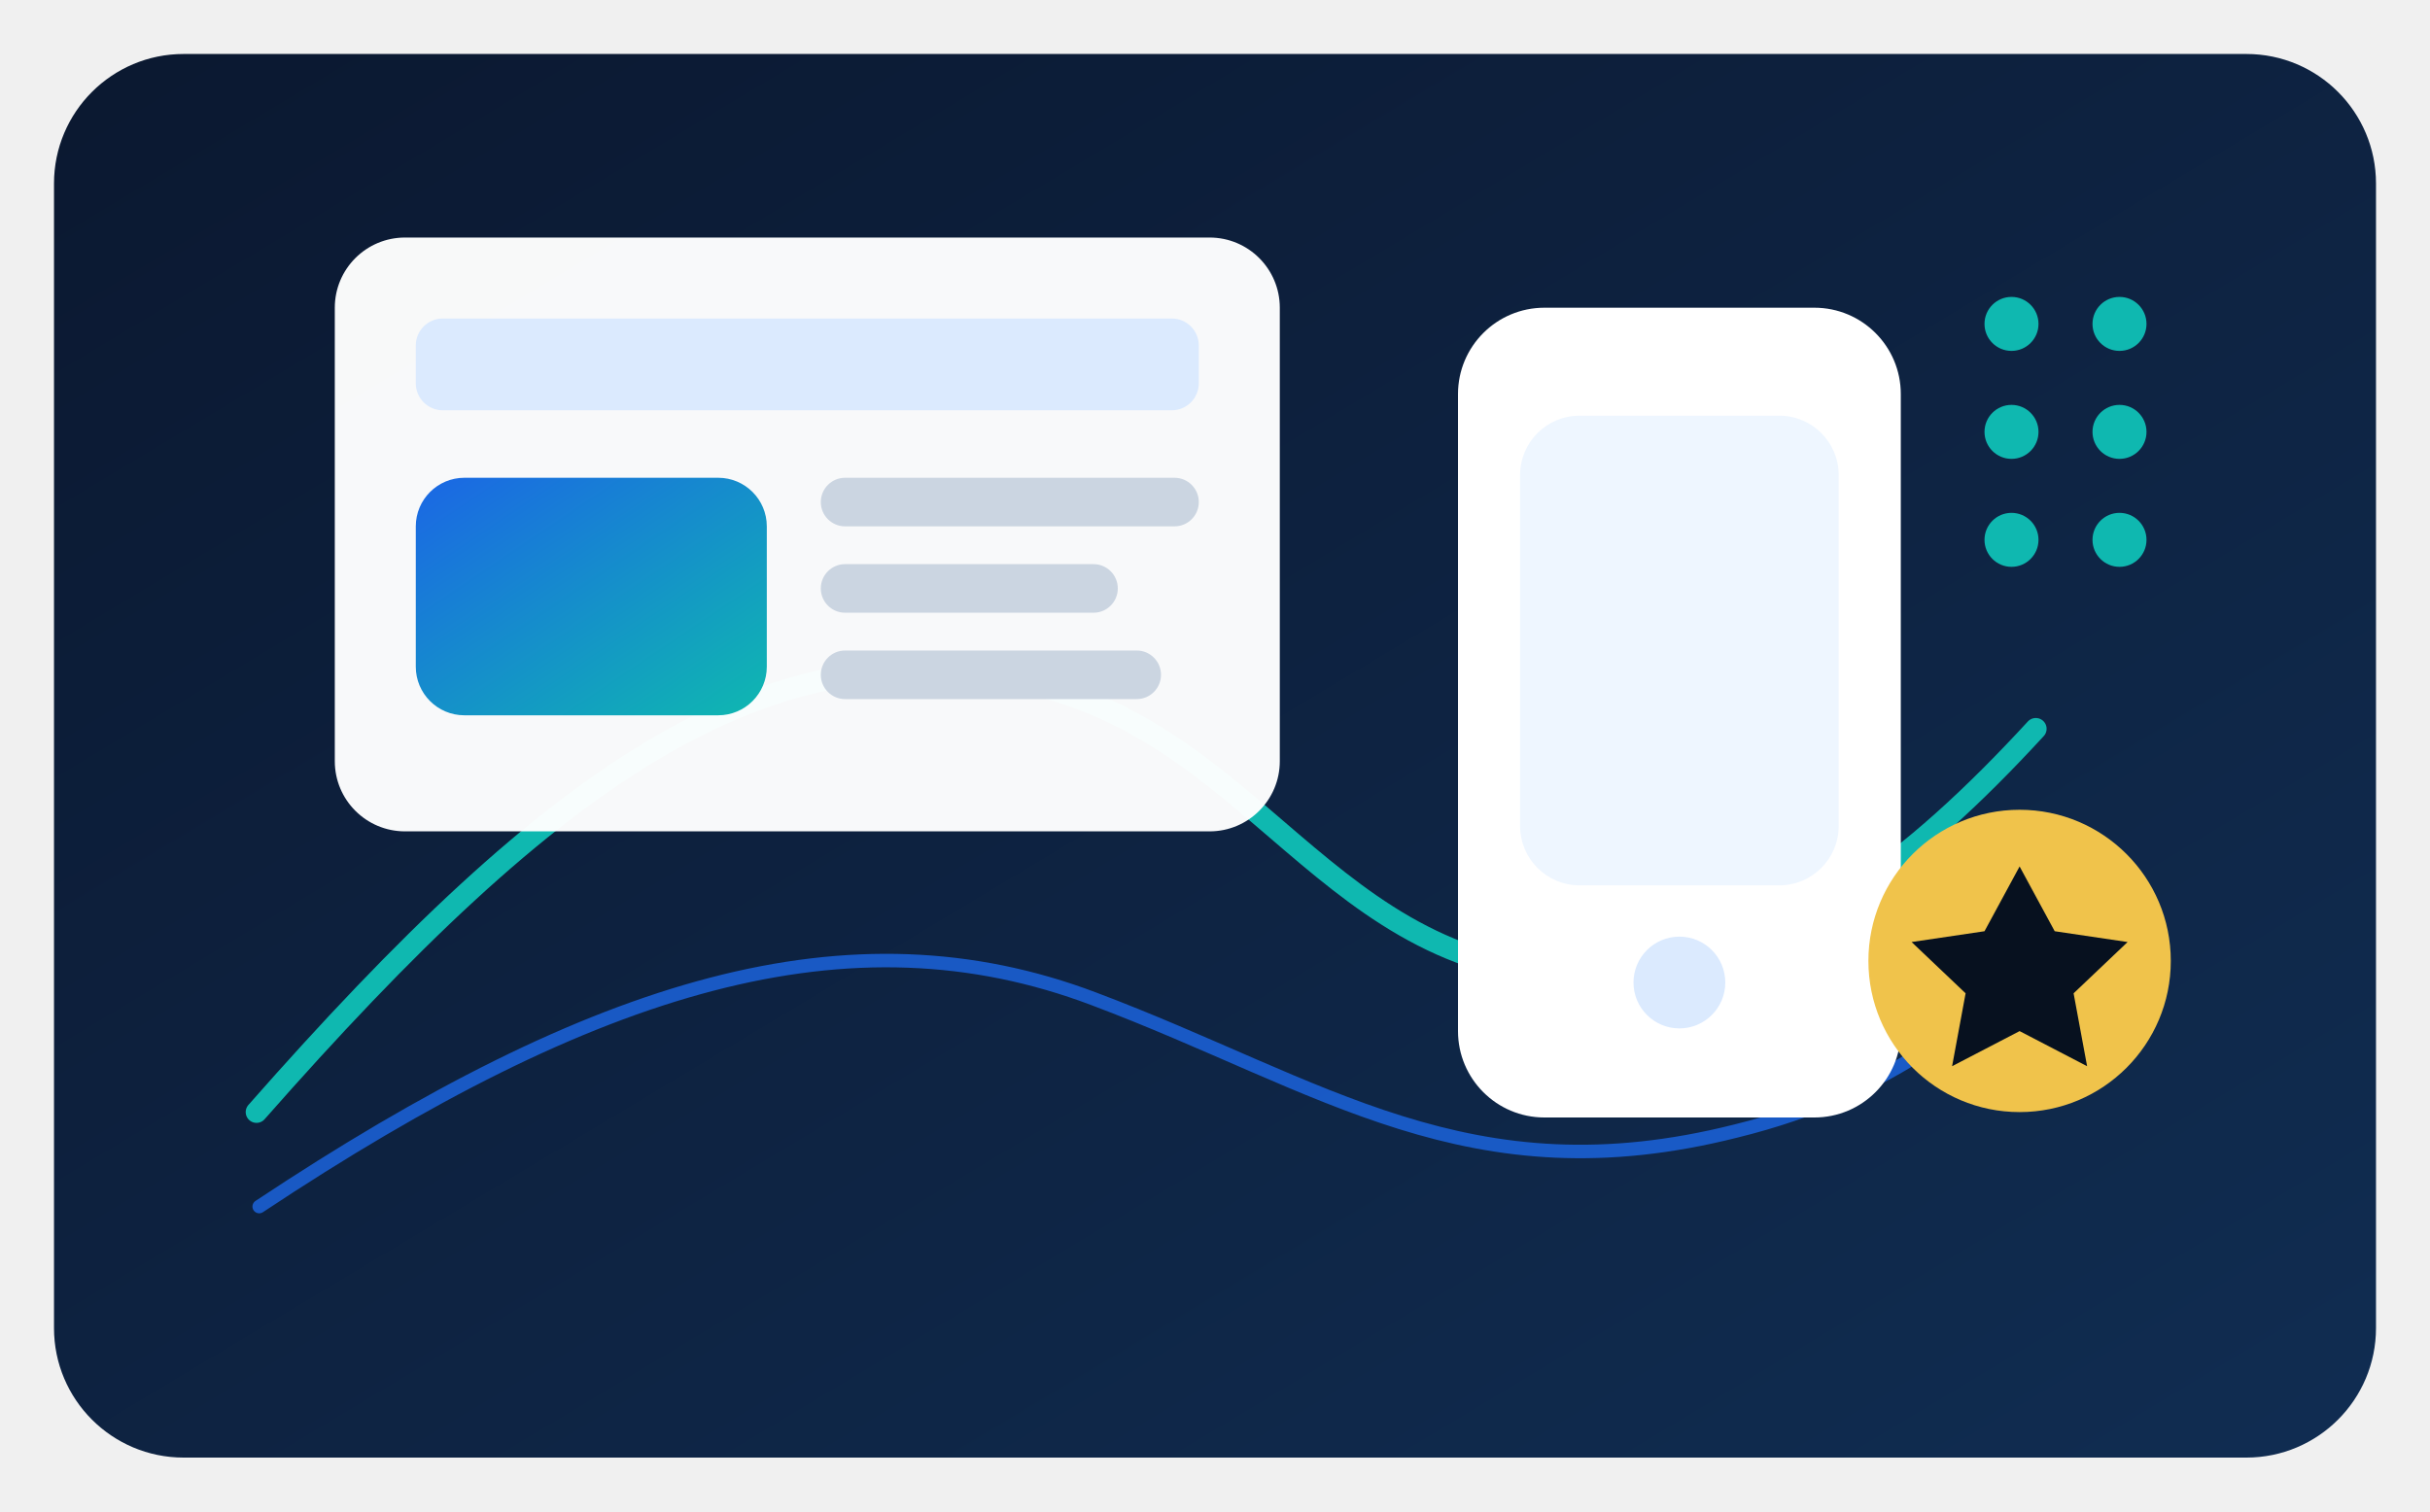
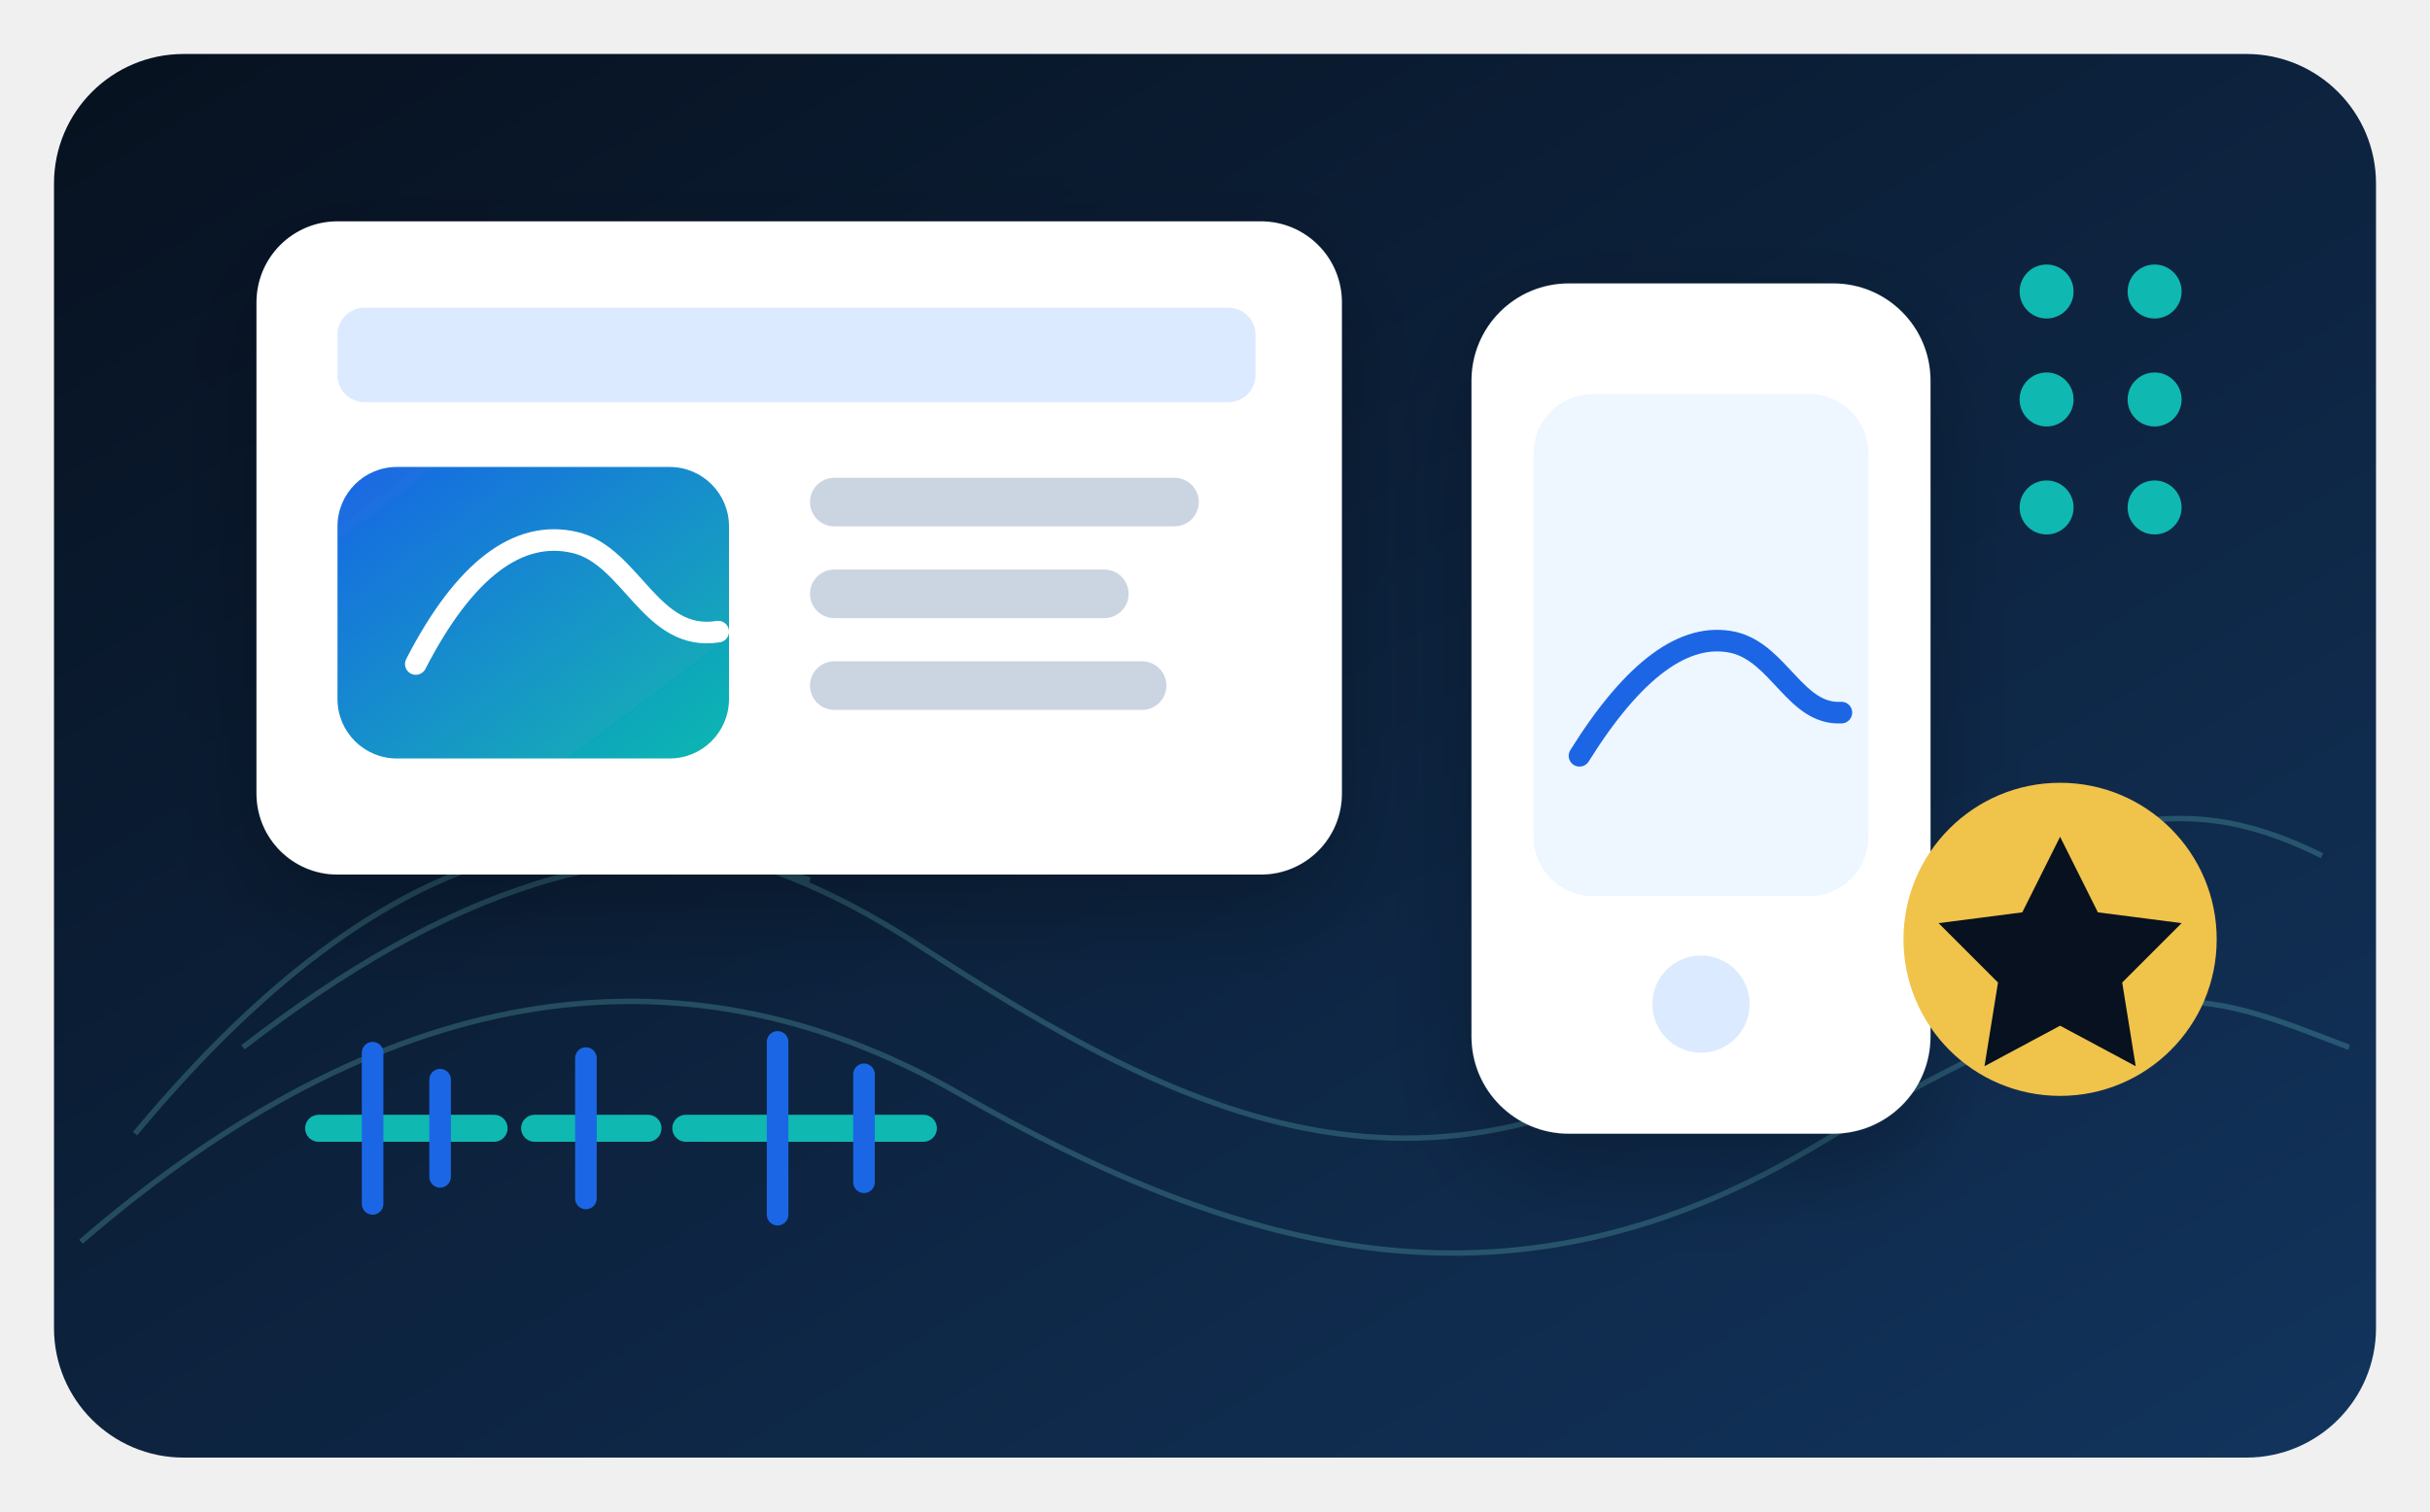
<svg xmlns="http://www.w3.org/2000/svg" viewBox="0 0 900 560" role="img" aria-labelledby="title desc">
  <defs>
    <linearGradient id="bg" x1="0" y1="0" x2="1" y2="1">
-       <stop offset="0" stop-color="#0b1830" />
-       <stop offset="1" stop-color="#102d52" />
+       <stop offset="0" stop-color="#07111f" />
+       <stop offset="1" stop-color="#12345d" />
    </linearGradient>
    <linearGradient id="accent" x1="0" y1="0" x2="1" y2="1">
      <stop offset="0" stop-color="#1b66e5" />
      <stop offset="1" stop-color="#0fb8b0" />
    </linearGradient>
+     <filter id="shadow" x="-20%" y="-20%" width="140%" height="140%">
+       <feDropShadow dx="0" dy="14" stdDeviation="18" flood-color="#000" flood-opacity=".25" />
+     </filter>
  </defs>
  <rect x="20" y="20" width="860" height="520" rx="48" fill="url(#bg)" />
-   <path d="M95 412c110-125 192-185 293-157 87 24 111 119 222 105 54-7 98-40 144-90" fill="none" stroke="#0fb8b0" stroke-width="8" stroke-linecap="round" />
-   <path d="M96 447c125-83 219-111 309-77 85 32 139 74 238 49 57-14 93-43 126-78" fill="none" stroke="#1b66e5" stroke-width="5" stroke-linecap="round" opacity=".8" />
-   <rect x="124" y="88" width="350" height="220" rx="26" fill="#fff" opacity=".97" />
-   <rect x="154" y="118" width="290" height="34" rx="10" fill="#dbeafe" />
-   <rect x="154" y="177" width="130" height="88" rx="18" fill="url(#accent)" />
-   <rect x="304" y="177" width="140" height="18" rx="9" fill="#cbd5e1" />
-   <rect x="304" y="209" width="110" height="18" rx="9" fill="#cbd5e1" />
-   <rect x="304" y="241" width="126" height="18" rx="9" fill="#cbd5e1" />
-   <rect x="540" y="114" width="164" height="300" rx="32" fill="#fff" />
-   <rect x="563" y="154" width="118" height="174" rx="22" fill="#eef6ff" />
-   <circle cx="622" cy="364" r="17" fill="#dbeafe" />
+   <g opacity=".22" fill="none" stroke="#7de8df" stroke-width="2">
+     <path d="M50 420C150 300 240 285 340 350s190 110 310 25 165-80 210-58" />
+     <path d="M30 460C140 365 250 345 355 405s205 88 320 18 140-56 195-35" />
+     <path d="M90 388C165 330 235 305 300 326" />
+   </g>
+   <g filter="url(#shadow)">
+     <rect x="95" y="82" width="402" height="242" rx="30" fill="#fff" />
+     <rect x="125" y="114" width="340" height="35" rx="10" fill="#dbeafe" />
+     <rect x="125" y="173" width="145" height="108" rx="22" fill="url(#accent)" />
+     <path d="M154 246c18-35 38-50 59-45s28 37 53 33" fill="none" stroke="#fff" stroke-width="8" stroke-linecap="round" />
+     <rect x="300" y="177" width="144" height="18" rx="9" fill="#cbd5e1" />
+     <rect x="300" y="211" width="118" height="18" rx="9" fill="#cbd5e1" />
+     <rect x="300" y="245" width="132" height="18" rx="9" fill="#cbd5e1" />
+   </g>
+   <g filter="url(#shadow)">
+     <rect x="545" y="105" width="170" height="315" rx="36" fill="#fff" />
+     <rect x="568" y="146" width="124" height="186" rx="22" fill="#eef6ff" />
+     <path d="M585 280c20-32 39-46 57-42 17 4 23 27 40 26" fill="none" stroke="#1b66e5" stroke-width="8" stroke-linecap="round" />
+     <circle cx="630" cy="372" r="18" fill="#dbeafe" />
+   </g>
  <g fill="#0fb8b0">
-     <circle cx="745" cy="120" r="10" />
-     <circle cx="785" cy="120" r="10" />
-     <circle cx="745" cy="160" r="10" />
-     <circle cx="785" cy="160" r="10" />
-     <circle cx="745" cy="200" r="10" />
-     <circle cx="785" cy="200" r="10" />
+     <circle cx="758" cy="108" r="10" />
+     <circle cx="798" cy="108" r="10" />
+     <circle cx="758" cy="148" r="10" />
+     <circle cx="798" cy="148" r="10" />
+     <circle cx="758" cy="188" r="10" />
+     <circle cx="798" cy="188" r="10" />
  </g>
-   <circle cx="748" cy="356" r="56" fill="#f0c34b" />
-   <path d="M748 321l13 24 27 4-20 19 5 27-25-13-25 13 5-27-20-19 27-4 13-24Z" fill="#07111f" />
+   <g transform="translate(705 290)">
+     <circle cx="58" cy="58" r="58" fill="#f0c34b" />
+     <path d="M58 20l14 28 31 4-22 22 5 31-28-15-28 15 5-31-22-22 31-4 14-28Z" fill="#07111f" />
+   </g>
+   <g transform="translate(118 382)" stroke-linecap="round">
+     <path d="M0 36h65M80 36h42M136 36h88" stroke="#0fb8b0" stroke-width="10" />
+     <path d="M20 8v56M45 18v36M99 10v52M170 4v64M202 16v40" stroke="#1b66e5" stroke-width="8" />
+   </g>
</svg>
